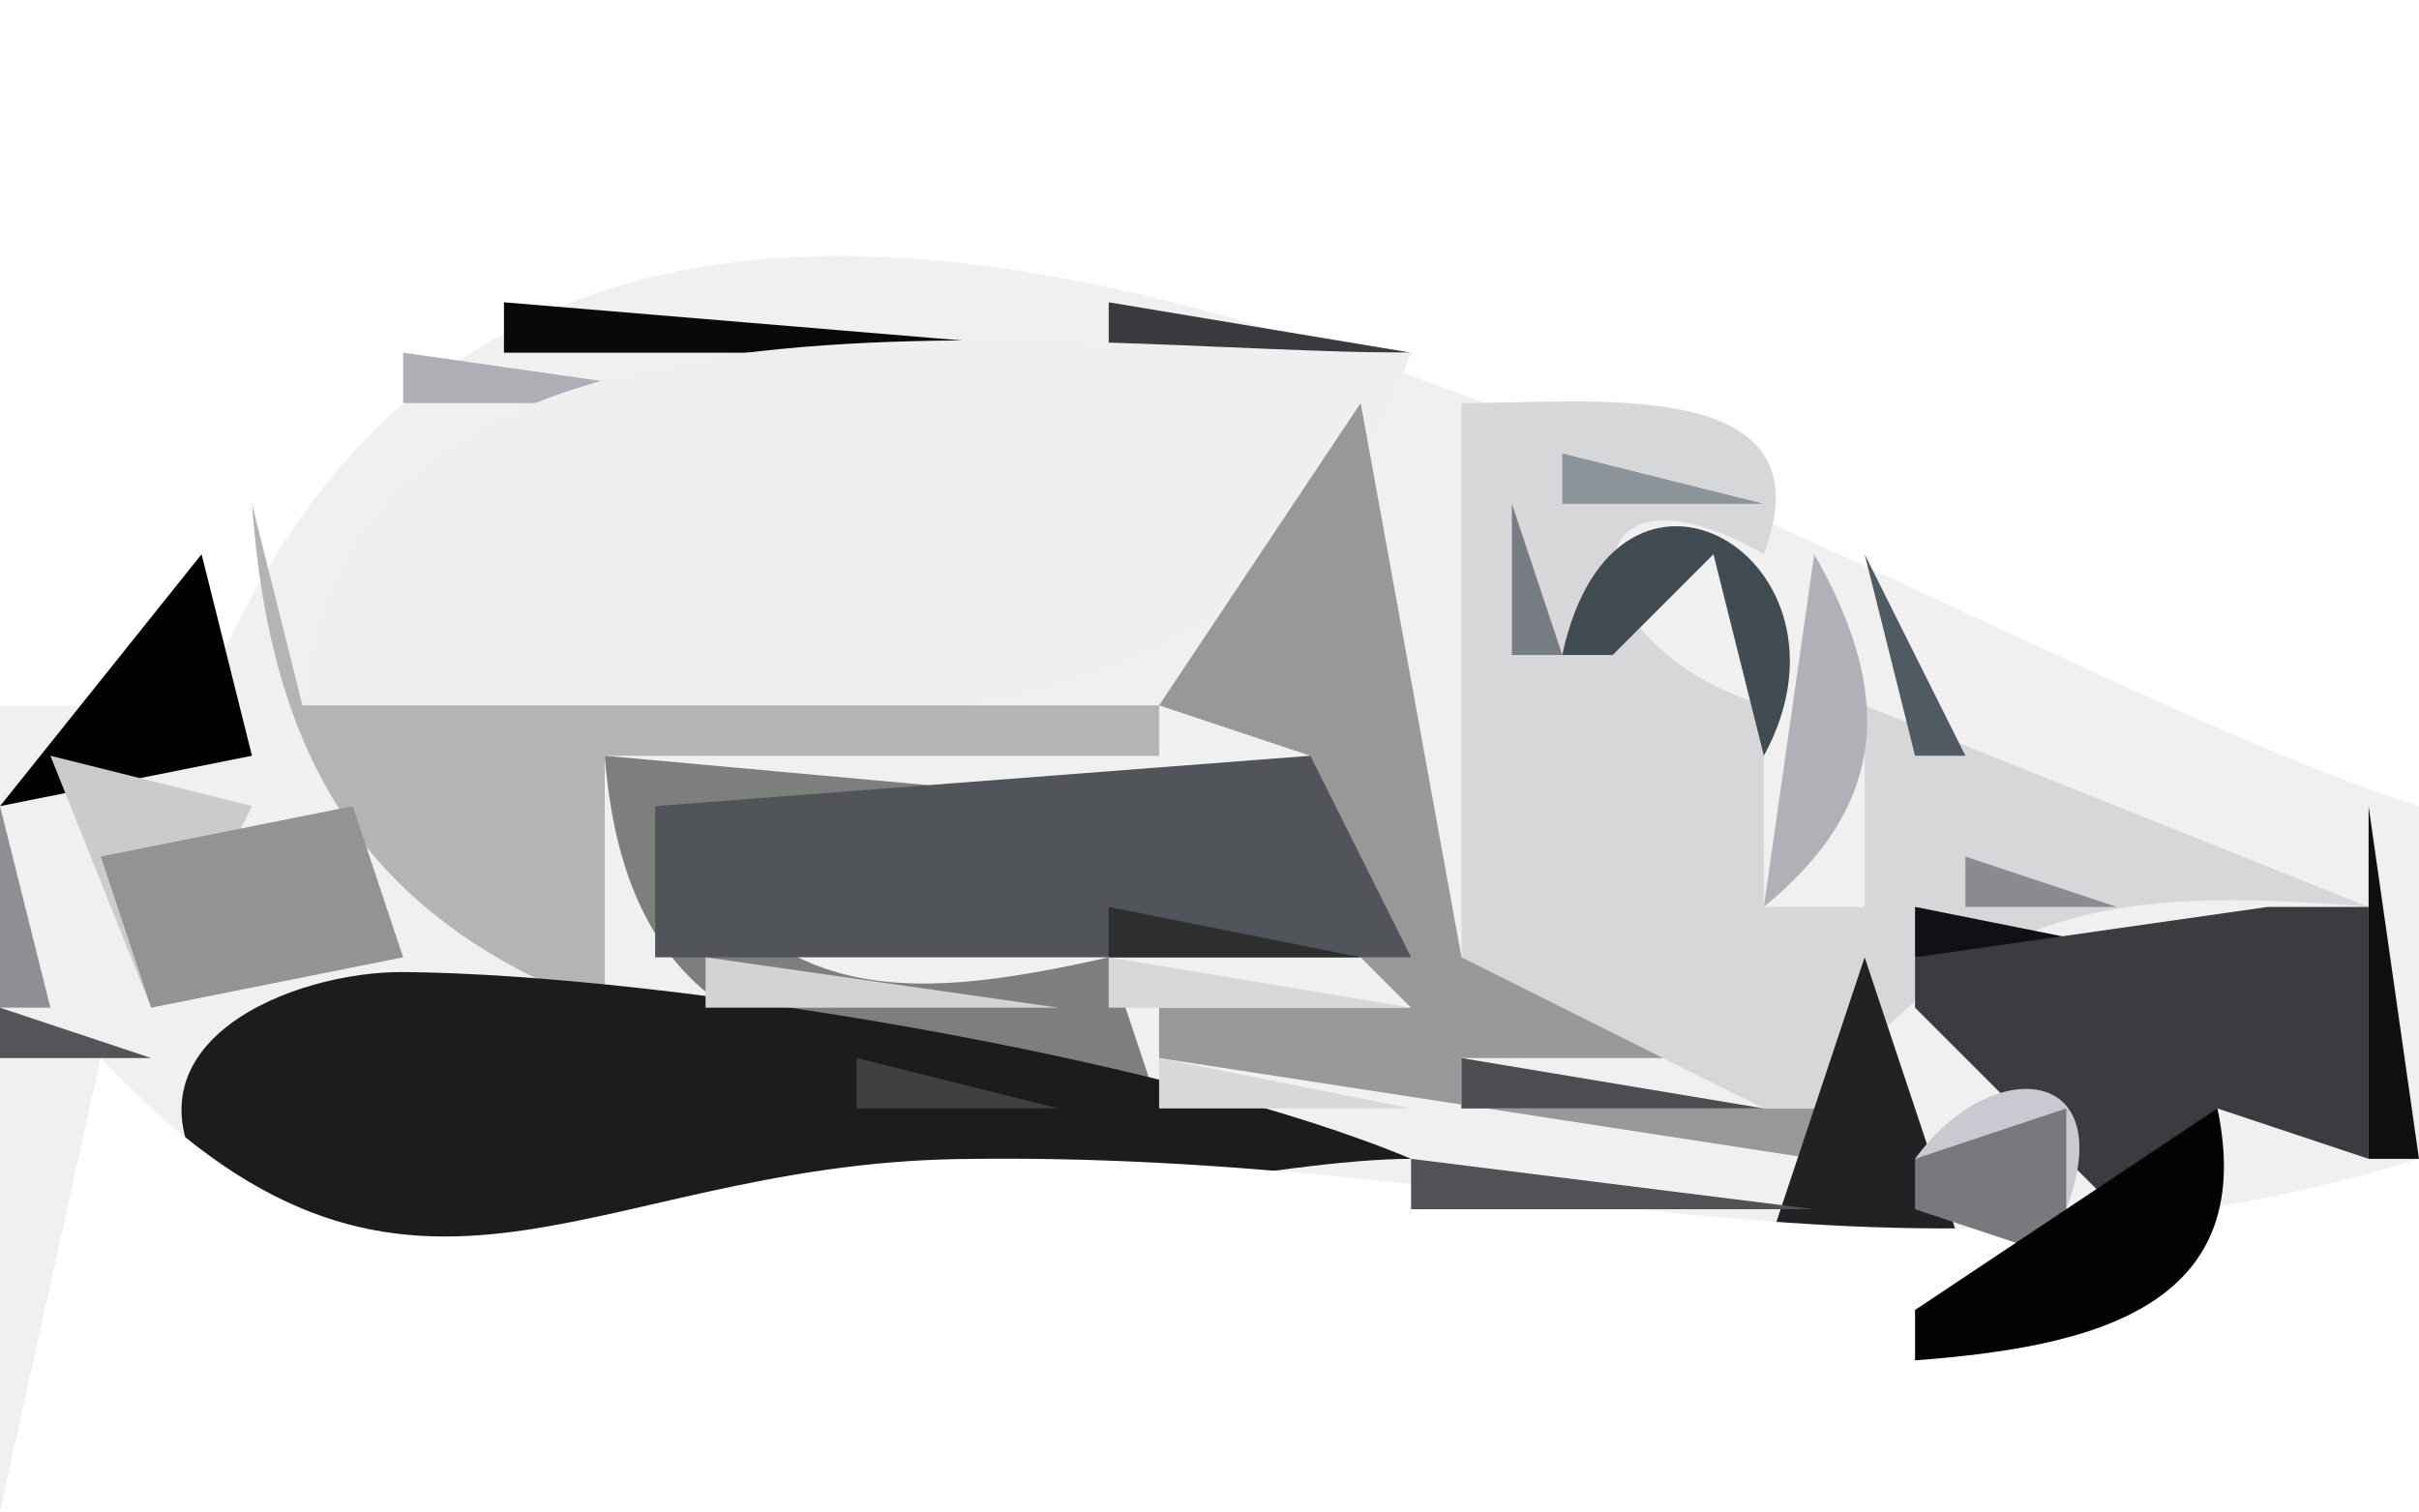
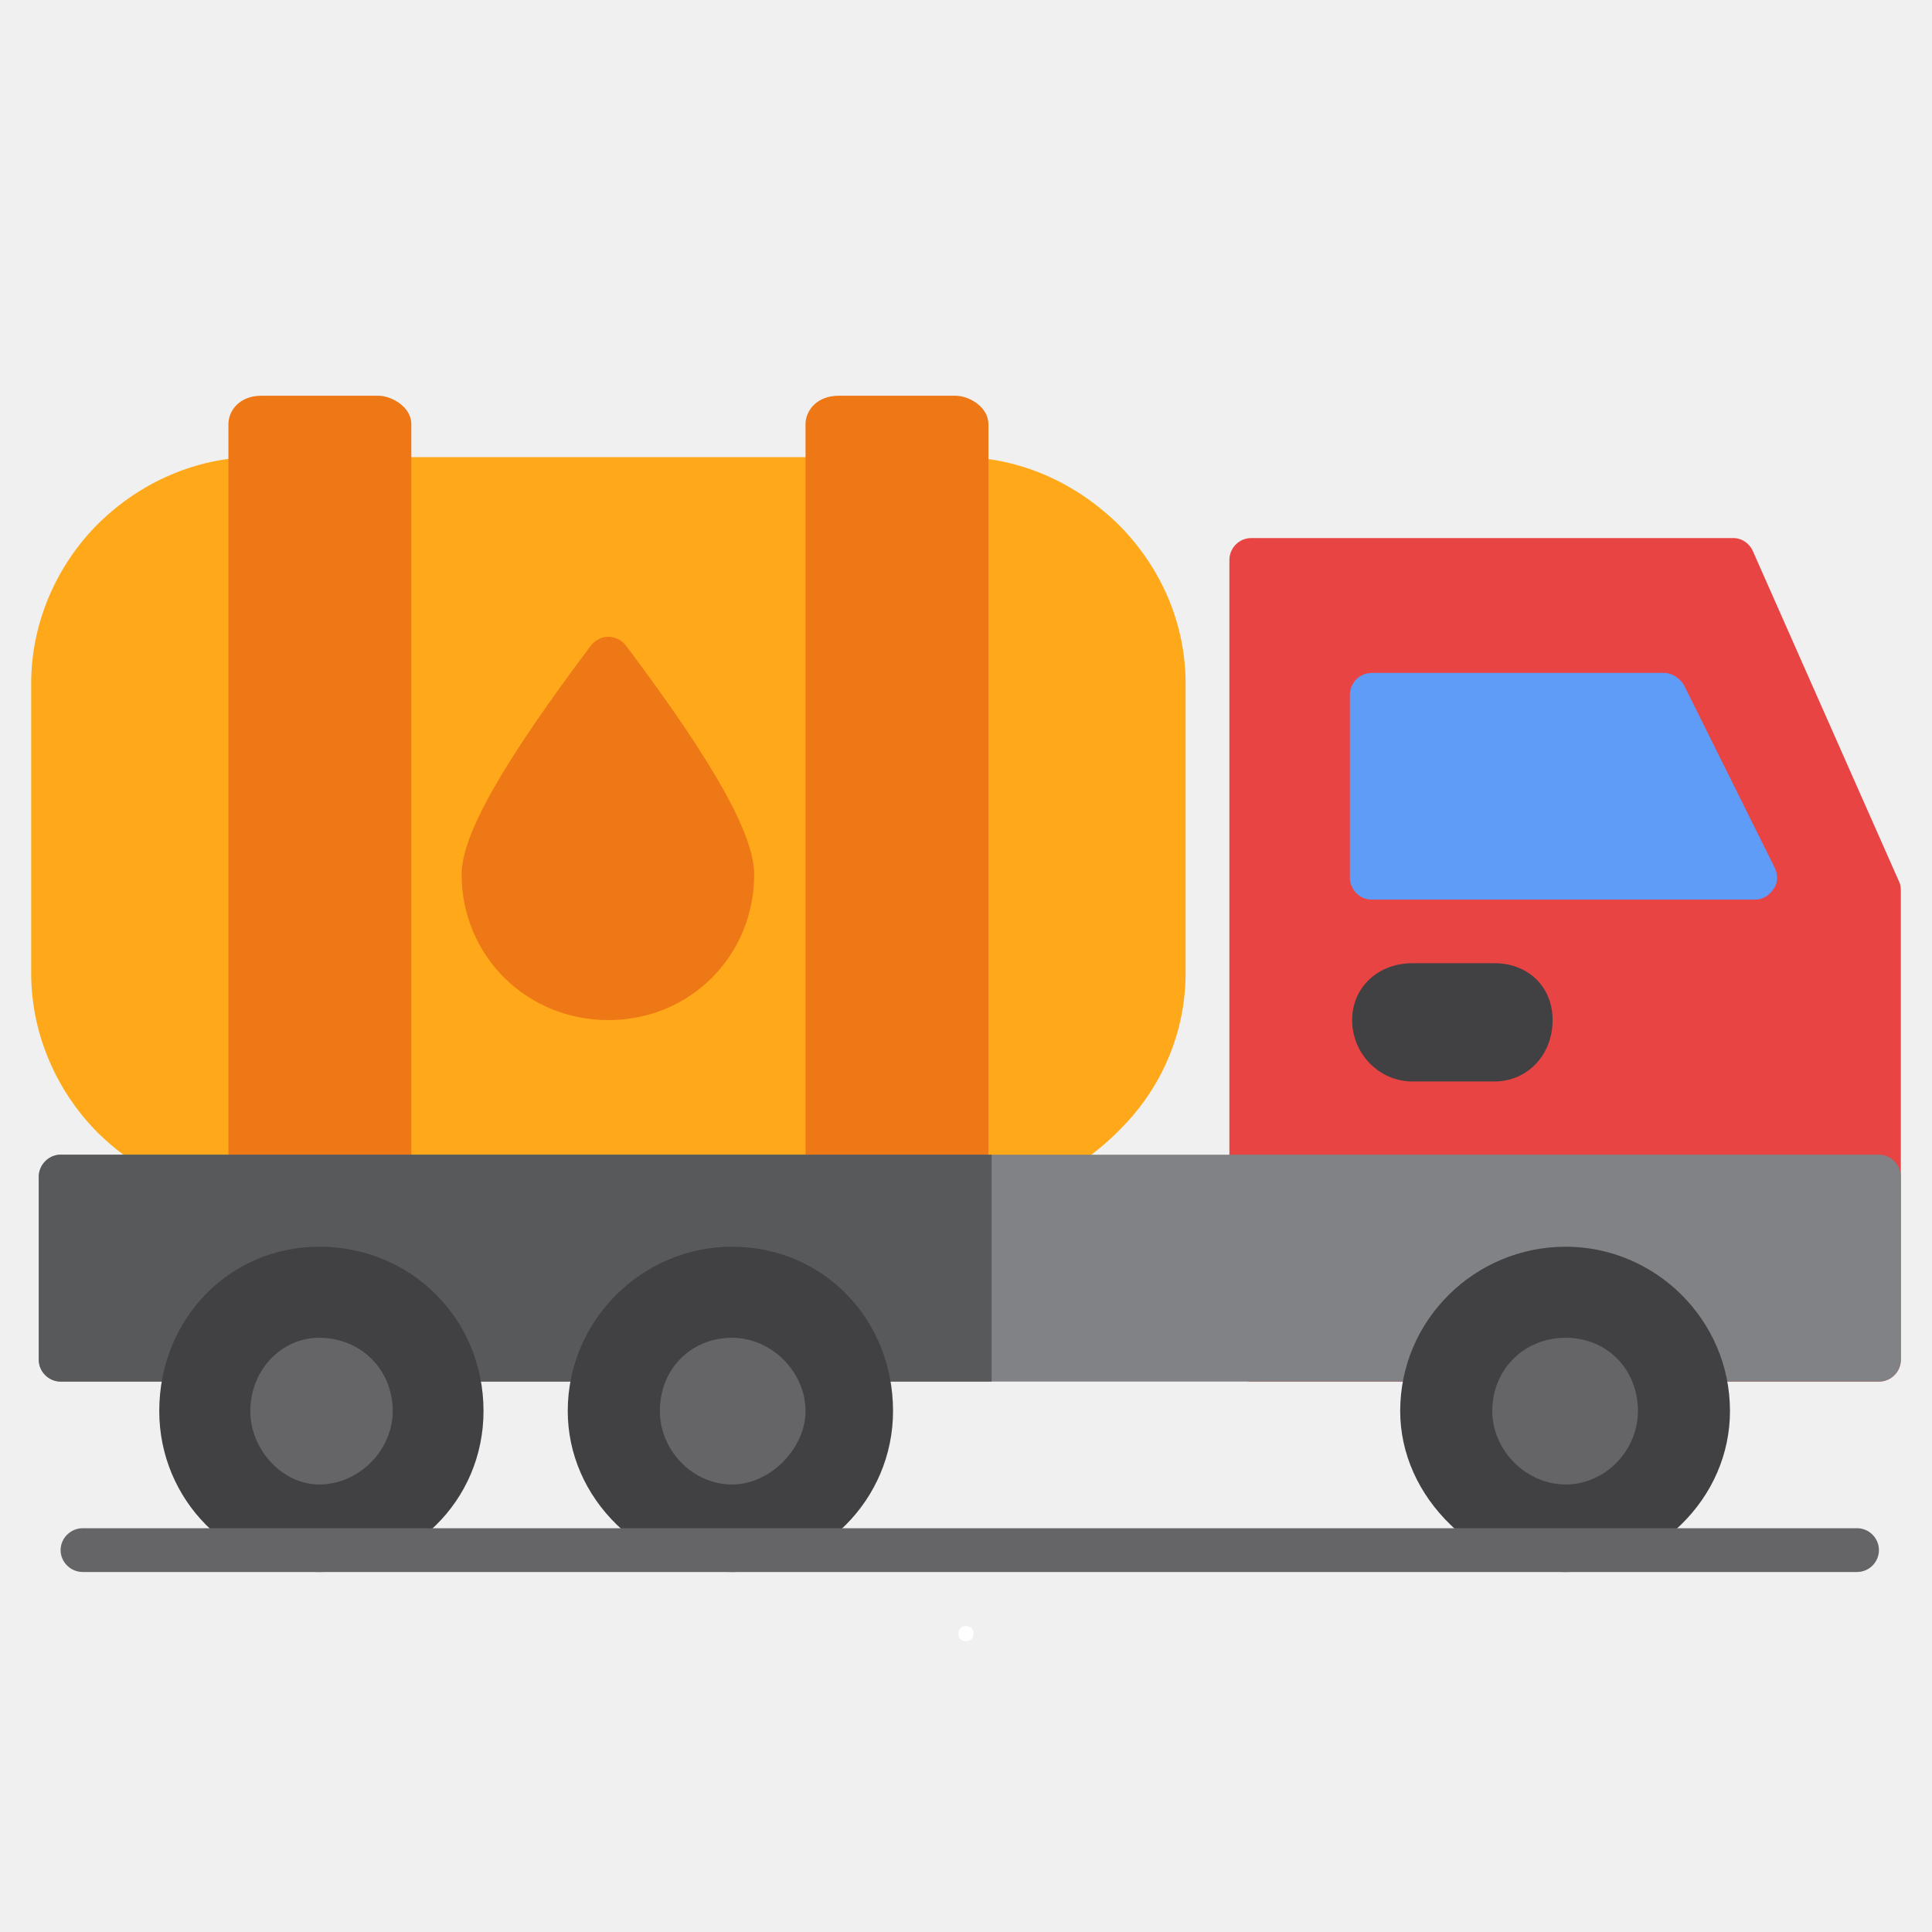
- <svg width="48" height="30">
-   <path style="fill:#ffffff; stroke:none;" d="M0 0L0 14L4 14C11.617 -5.443 36.783 12.433 48 16L48 0L0 0z" />
-   <path style="fill:#08090a; stroke:none;" d="M10 6L10 7L22 7L10 6z" />
-   <path style="fill:#3a3b3e; stroke:none;" d="M22 6L22 7L28 7L22 6z" />
-   <path style="fill:#16181a; stroke:none;" d="M7 7L8 8L7 7z" />
-   <path style="fill:#adafb4; stroke:none;" d="M8 7L8 8L15 8L8 7z" />
-   <path style="fill:#efefef; stroke:none;" d="M6 14C14.414 14 24.592 16.464 28 7C20.972 7 6.722 4.731 6 14z" />
-   <path style="fill:#000000; stroke:none;" d="M28.333 7.667L28.667 8.333L28.333 7.667z" />
-   <path style="fill:#030303; stroke:none;" d="M30.667 7.333L31.333 7.667L30.667 7.333z" />
-   <path style="fill:#0b0b0c; stroke:none;" d="M6 8L7 9L6 8z" />
-   <path style="fill:#989898; stroke:none;" d="M27 8L23 14L26 15L25 17L28 20L23 20L23 21L36 23L36 22L29 22L29 21L35 21L35 19L29 19L27 8z" />
-   <path style="fill:#d7d7d9; stroke:none;" d="M29 8L29 19L35 22L36 22C39.17 17.929 42.03 17.585 47 18L37 14L37 18L35 18L35 14C30.955 12.744 31.106 8.758 35 11C36.356 7.402 31.535 8.01 29 8z" />
-   <path style="fill:#1e262e; stroke:none;" d="M36 8L38 11L36 8z" />
-   <path style="fill:#8c949a; stroke:none;" d="M31 9L31 10L35 10L31 9z" />
-   <path style="fill:#b4b4b4; stroke:none;" d="M5 10C5.364 15.014 7.196 18.22 12 20L12 15L23 15L23 14L6 14L5 10z" />
-   <path style="fill:#767c81; stroke:none;" d="M30 10L30 13L31 13L30 10z" />
-   <path style="fill:#414c52; stroke:none;" d="M31 13L32 13L34 11L35 15C37.129 11.106 32.054 8.082 31 13z" />
-   <path style="fill:#000000; stroke:none;" d="M4 11L0 16L5 15L4 11z" />
-   <path style="fill:#757a7d; stroke:none;" d="M31 14L34 11L31 14z" />
-   <path style="fill:#b2b0b6; stroke:none;" d="M36 11L35 18C37.499 15.951 37.562 13.744 36 11z" />
-   <path style="fill:#515b64; stroke:none;" d="M37 11L38 15L39 15L37 11z" />
-   <path style="fill:#131313; stroke:none;" d="M42.667 14.333L43.333 14.667L42.667 14.333z" />
-   <path style="fill:#cbcacc; stroke:none;" d="M1 15L3 20L5 16L1 15z" />
-   <path style="fill:#444346; stroke:none;" d="M4.667 15.333L5.333 15.667L4.667 15.333z" />
-   <path style="fill:#7d7f7d; stroke:none;" d="M12 15C12.52 21.677 17.456 20.97 23 22L22 19C17.821 19.946 15.181 19.953 13 16L23 16L12 15z" />
-   <path style="fill:#515458; stroke:none;" d="M13 16L13 19L28 19L26 15L13 16z" />
-   <path style="fill:#272728; stroke:none;" d="M45.667 15.333L46.333 15.667L45.667 15.333z" />
-   <path style="fill:#8f8e93; stroke:none;" d="M0 16L0 20L1 20L0 16z" />
-   <path style="fill:#939392; stroke:none;" d="M2 17L3 20L8 19L7 16L2 17z" />
-   <path style="fill:#323132; stroke:none;" d="M30 16L31 17L30 16z" />
-   <path style="fill:#101010; stroke:none;" d="M47 16L47 23L48 23L47 16z" />
-   <path style="fill:#8b8a8f; stroke:none;" d="M39 17L39 18L42 18L39 17z" />
-   <path style="fill:#948f97; stroke:none;" d="M44 20L46 17L44 20z" />
-   <path style="fill:#2e2e2e; stroke:none;" d="M22 18L22 19L27 19L22 18z" />
-   <path style="fill:#121015; stroke:none;" d="M38 18L38 19L43 19L38 18z" />
-   <path style="fill:#3c3b3f; stroke:none;" d="M45 18L38 19L38 20L42 24L44 22L47 23L47 18L45 18z" />
-   <path style="fill:#1b1c1b; stroke:none;" d="M28 23C23.218 20.993 13.278 19.341 8.019 19.293C5.808 19.273 2.315 20.688 4.086 23.471C6.723 27.615 22.966 23 28 23z" />
-   <path style="fill:#d5d3d1; stroke:none;" d="M14 19L14 20L21 20L14 19z" />
-   <path style="fill:#d7d7d7; stroke:none;" d="M22 19L22 20L28 20L22 19z" />
-   <path style="fill:#222224; stroke:none;" d="M37 19L35 25L43 25L43 24L39 25L37 19z" />
-   <path style="fill:#545559; stroke:none;" d="M0 20L0 21L3 21L0 20z" />
-   <path style="fill:#0c0c0c; stroke:none;" d="M0.667 21.333L1.333 21.667L0.667 21.333z" />
-   <path style="fill:#ffffff; stroke:none;" d="M2 21L0 30L48 30L48 23C37.606 26.198 30.174 22.816 19.004 23.005C11.528 23.131 8.068 27.461 2 21z" />
-   <path style="fill:#40403e; stroke:none;" d="M17 21L17 22L21 22L17 21z" />
-   <path style="fill:#d9d8d9; stroke:none;" d="M23 21L23 22L28 22L23 21z" />
-   <path style="fill:#4d4c50; stroke:none;" d="M29 21L29 22L35 22L29 21z" />
-   <path style="fill:#cac9d2; stroke:none;" d="M38 23L41 24C42.093 21.113 39.499 20.924 38 23z" />
-   <path style="fill:#78797d; stroke:none;" d="M38 23L38 24L41 25L41 22L38 23z" />
-   <path style="fill:#030303; stroke:none;" d="M44 22L38 26L38 27C41.401 26.741 44.844 26.014 44 22z" />
-   <path style="fill:#b4b4b4; stroke:none;" d="M7.667 23.333L8.333 23.667L7.667 23.333z" />
-   <path style="fill:#525156; stroke:none;" d="M28 23L28 24L36 24L28 23z" />
+ <svg xmlns="http://www.w3.org/2000/svg" width="40" zoomAndPan="magnify" viewBox="0 0 30 30" height="40" preserveAspectRatio="xMidYMid meet" version="1.0">
+   <defs>
+     <g />
+     <clipPath id="496dfed2d7">
+       <path d="M 0.484 7 L 19 7 L 19 19 L 0.484 19 Z M 0.484 7 " clip-rule="nonzero" />
+     </clipPath>
+     <clipPath id="cd0471626e">
+       <path d="M 19 8 L 29.516 8 L 29.516 22 L 19 22 Z M 19 8 " clip-rule="nonzero" />
+     </clipPath>
+     <clipPath id="fed51b3659">
+       <path d="M 0.484 17 L 29.516 17 L 29.516 22 L 0.484 22 Z M 0.484 17 " clip-rule="nonzero" />
+     </clipPath>
+     <clipPath id="58a373644a">
+       <path d="M 0.484 17 L 16 17 L 16 22 L 0.484 22 Z M 0.484 17 " clip-rule="nonzero" />
+     </clipPath>
+     <clipPath id="5fe74b0fb9">
+       <path d="M 0.484 23 L 29.516 23 L 29.516 25 L 0.484 25 Z M 0.484 23 " clip-rule="nonzero" />
+     </clipPath>
+     <clipPath id="f0ca28fb2b">
+       <path d="M 0.652 2 L 1.348 2 L 1.348 3 L 0.652 3 Z M 0.652 2 " clip-rule="nonzero" />
+     </clipPath>
+     <clipPath id="7704ec6eeb">
+       <rect x="0" width="2" y="0" height="4" />
+     </clipPath>
+   </defs>
+   <g clip-path="url(#496dfed2d7)">
+     <path fill="#ffa91a" d="M 15.008 18.613 C 14.906 18.613 14.84 18.578 14.77 18.527 C 14.703 18.457 14.668 18.375 14.668 18.273 L 14.668 7.438 C 14.668 7.352 14.703 7.266 14.77 7.199 C 14.84 7.133 14.922 7.098 15.008 7.098 C 15.91 7.133 16.742 7.523 17.391 8.168 C 18.055 8.848 18.41 9.715 18.41 10.617 L 18.41 15.109 C 18.41 16.008 18.055 16.879 17.391 17.539 C 16.742 18.203 15.91 18.594 15.008 18.613 Z M 12.848 18.613 L 6.047 18.613 C 5.859 18.613 5.707 18.457 5.707 18.273 L 5.707 7.438 C 5.707 7.25 5.859 7.098 6.047 7.098 L 12.848 7.098 C 13.035 7.098 13.188 7.25 13.188 7.438 L 13.188 18.273 C 13.188 18.457 13.035 18.613 12.848 18.613 Z M 3.887 18.613 C 3.887 18.613 3.887 18.613 3.867 18.613 C 2.969 18.594 2.117 18.203 1.469 17.539 C 0.84 16.879 0.484 16.008 0.484 15.109 L 0.484 10.617 C 0.484 9.715 0.84 8.848 1.469 8.188 C 2.117 7.523 2.969 7.133 3.867 7.098 C 3.969 7.098 4.055 7.133 4.125 7.199 C 4.191 7.266 4.227 7.352 4.227 7.438 L 4.227 18.273 C 4.227 18.375 4.191 18.457 4.125 18.527 C 4.055 18.578 3.969 18.613 3.887 18.613 Z M 3.887 18.613 " fill-opacity="1" fill-rule="evenodd" />
+   </g>
+   <path fill="#ef7816" d="M 6.047 18.613 L 3.887 18.613 C 3.699 18.613 3.547 18.457 3.547 18.273 L 3.547 6.586 C 3.547 6.367 3.73 6.145 4.055 6.145 L 5.875 6.145 C 6.078 6.145 6.387 6.316 6.387 6.586 L 6.387 18.273 C 6.387 18.457 6.234 18.613 6.047 18.613 Z M 15.008 18.613 L 12.848 18.613 C 12.66 18.613 12.508 18.457 12.508 18.273 L 12.508 6.586 C 12.508 6.367 12.695 6.145 13.02 6.145 L 14.84 6.145 C 15.043 6.145 15.348 6.316 15.348 6.586 L 15.348 18.273 C 15.348 18.457 15.195 18.613 15.008 18.613 Z M 15.008 18.613 " fill-opacity="1" fill-rule="evenodd" />
+   <path fill="#ef7816" d="M 9.445 15.84 C 8.172 15.84 7.168 14.836 7.168 13.578 C 7.168 12.965 7.797 11.859 9.176 10.023 C 9.242 9.938 9.344 9.887 9.445 9.887 C 9.551 9.887 9.652 9.938 9.719 10.023 C 11.098 11.859 11.711 12.965 11.711 13.578 C 11.711 14.836 10.723 15.84 9.445 15.84 Z M 9.445 15.84 " fill-opacity="1" fill-rule="evenodd" />
+   <g clip-path="url(#cd0471626e)">
+     <path fill="#e94444" d="M 29.176 21.453 L 19.43 21.453 C 19.242 21.453 19.09 21.301 19.09 21.113 L 19.09 8.695 C 19.09 8.508 19.242 8.355 19.43 8.355 L 26.914 8.355 C 27.051 8.355 27.168 8.441 27.219 8.559 L 29.5 13.715 C 29.516 13.766 29.516 13.816 29.516 13.848 L 29.516 21.113 C 29.516 21.301 29.363 21.453 29.176 21.453 Z M 29.176 21.453 " fill-opacity="1" fill-rule="evenodd" />
+   </g>
+   <g clip-path="url(#fed51b3659)">
+     <path fill="#808285" d="M 29.176 21.453 L 0.941 21.453 C 0.758 21.453 0.602 21.301 0.602 21.113 L 0.602 18.273 C 0.602 18.086 0.758 17.93 0.941 17.93 L 29.176 17.93 C 29.363 17.93 29.516 18.086 29.516 18.273 L 29.516 21.113 C 29.516 21.301 29.363 21.453 29.176 21.453 Z M 29.176 21.453 " fill-opacity="1" fill-rule="evenodd" />
+   </g>
+   <g clip-path="url(#58a373644a)">
+     <path fill="#58595b" d="M 15.398 21.453 L 0.941 21.453 C 0.758 21.453 0.602 21.301 0.602 21.113 L 0.602 18.273 C 0.602 18.086 0.758 17.93 0.941 17.93 L 15.398 17.93 Z M 15.398 21.453 " fill-opacity="1" fill-rule="evenodd" />
+   </g>
+   <path fill="#414042" d="M 23.207 16.793 L 21.93 16.793 C 21.422 16.793 20.996 16.367 20.996 15.84 C 20.996 15.328 21.402 14.957 21.93 14.957 L 23.207 14.957 C 23.734 14.957 24.109 15.328 24.109 15.84 C 24.109 16.383 23.715 16.793 23.207 16.793 Z M 23.207 16.793 " fill-opacity="1" fill-rule="evenodd" />
+   <path fill="#5e9cf7" d="M 27.254 13.969 L 21.301 13.969 C 21.113 13.969 20.961 13.816 20.961 13.629 L 20.961 10.789 C 20.961 10.602 21.113 10.449 21.301 10.449 L 25.844 10.449 C 25.961 10.449 26.082 10.531 26.148 10.637 L 27.559 13.477 C 27.609 13.578 27.609 13.715 27.543 13.797 C 27.477 13.902 27.375 13.969 27.254 13.969 Z M 27.254 13.969 " fill-opacity="1" fill-rule="evenodd" />
+   <path fill="#414042" d="M 4.957 24.41 C 3.578 24.41 2.473 23.289 2.473 21.91 C 2.473 20.484 3.562 19.359 4.957 19.359 C 6.387 19.359 7.508 20.484 7.508 21.91 C 7.508 23.305 6.387 24.41 4.957 24.41 Z M 11.367 24.41 C 10.707 24.41 10.078 24.156 9.582 23.68 C 9.09 23.203 8.816 22.574 8.816 21.91 C 8.816 20.5 9.973 19.359 11.367 19.359 C 12.781 19.359 13.867 20.484 13.867 21.91 C 13.867 23.289 12.746 24.41 11.367 24.41 Z M 24.312 24.41 C 23.633 24.41 23.004 24.156 22.527 23.68 C 22.031 23.203 21.742 22.574 21.742 21.91 C 21.742 20.5 22.898 19.359 24.312 19.359 C 25.707 19.359 26.863 20.5 26.863 21.91 C 26.863 22.574 26.59 23.203 26.098 23.68 C 25.605 24.156 24.977 24.41 24.312 24.41 Z M 24.312 24.41 " fill-opacity="1" fill-rule="evenodd" />
+   <path fill="#656466" d="M 11.367 23.051 C 10.758 23.051 10.246 22.523 10.246 21.91 C 10.246 21.266 10.723 20.773 11.367 20.773 C 11.98 20.773 12.508 21.301 12.508 21.91 C 12.508 22.488 11.965 23.051 11.367 23.051 Z M 24.312 23.051 C 23.699 23.051 23.172 22.523 23.172 21.91 C 23.172 21.266 23.664 20.773 24.312 20.773 C 24.957 20.773 25.434 21.266 25.434 21.91 C 25.434 22.523 24.926 23.051 24.312 23.051 Z M 4.957 23.051 C 4.395 23.051 3.887 22.523 3.887 21.91 C 3.887 21.281 4.363 20.773 4.957 20.773 C 5.602 20.773 6.098 21.266 6.098 21.91 C 6.098 22.523 5.57 23.051 4.957 23.051 Z M 4.957 23.051 " fill-opacity="1" fill-rule="evenodd" />
+   <g clip-path="url(#5fe74b0fb9)">
+     <path fill="#656466" d="M 28.836 24.41 L 1.285 24.41 C 1.098 24.41 0.941 24.258 0.941 24.07 C 0.941 23.883 1.098 23.73 1.285 23.73 L 28.836 23.73 C 29.023 23.73 29.176 23.883 29.176 24.07 C 29.176 24.258 29.023 24.41 28.836 24.41 Z M 28.836 24.41 " fill-opacity="1" fill-rule="evenodd" />
+   </g>
+   <g transform="matrix(1, 0, 0, 1, 14, 23)">
+     <g clip-path="url(#7704ec6eeb)">
+       <g clip-path="url(#f0ca28fb2b)">
+         <g fill="#ffffff" fill-opacity="1">
+           <g transform="translate(0.742961, 2.46855)">
+             <g>
+               <path d="M 0.25 0.016 C 0.219 0.016 0.191 0.004 0.172 -0.016 C 0.148 -0.035 0.141 -0.062 0.141 -0.094 C 0.141 -0.133 0.148 -0.164 0.172 -0.188 C 0.191 -0.207 0.219 -0.219 0.25 -0.219 C 0.289 -0.219 0.32 -0.207 0.344 -0.188 C 0.363 -0.164 0.375 -0.141 0.375 -0.109 C 0.375 -0.066 0.363 -0.035 0.344 -0.016 C 0.32 0.004 0.289 0.016 0.25 0.016 Z M 0.25 0.016 " />
+             </g>
+           </g>
+         </g>
+       </g>
+     </g>
+   </g>
</svg>
